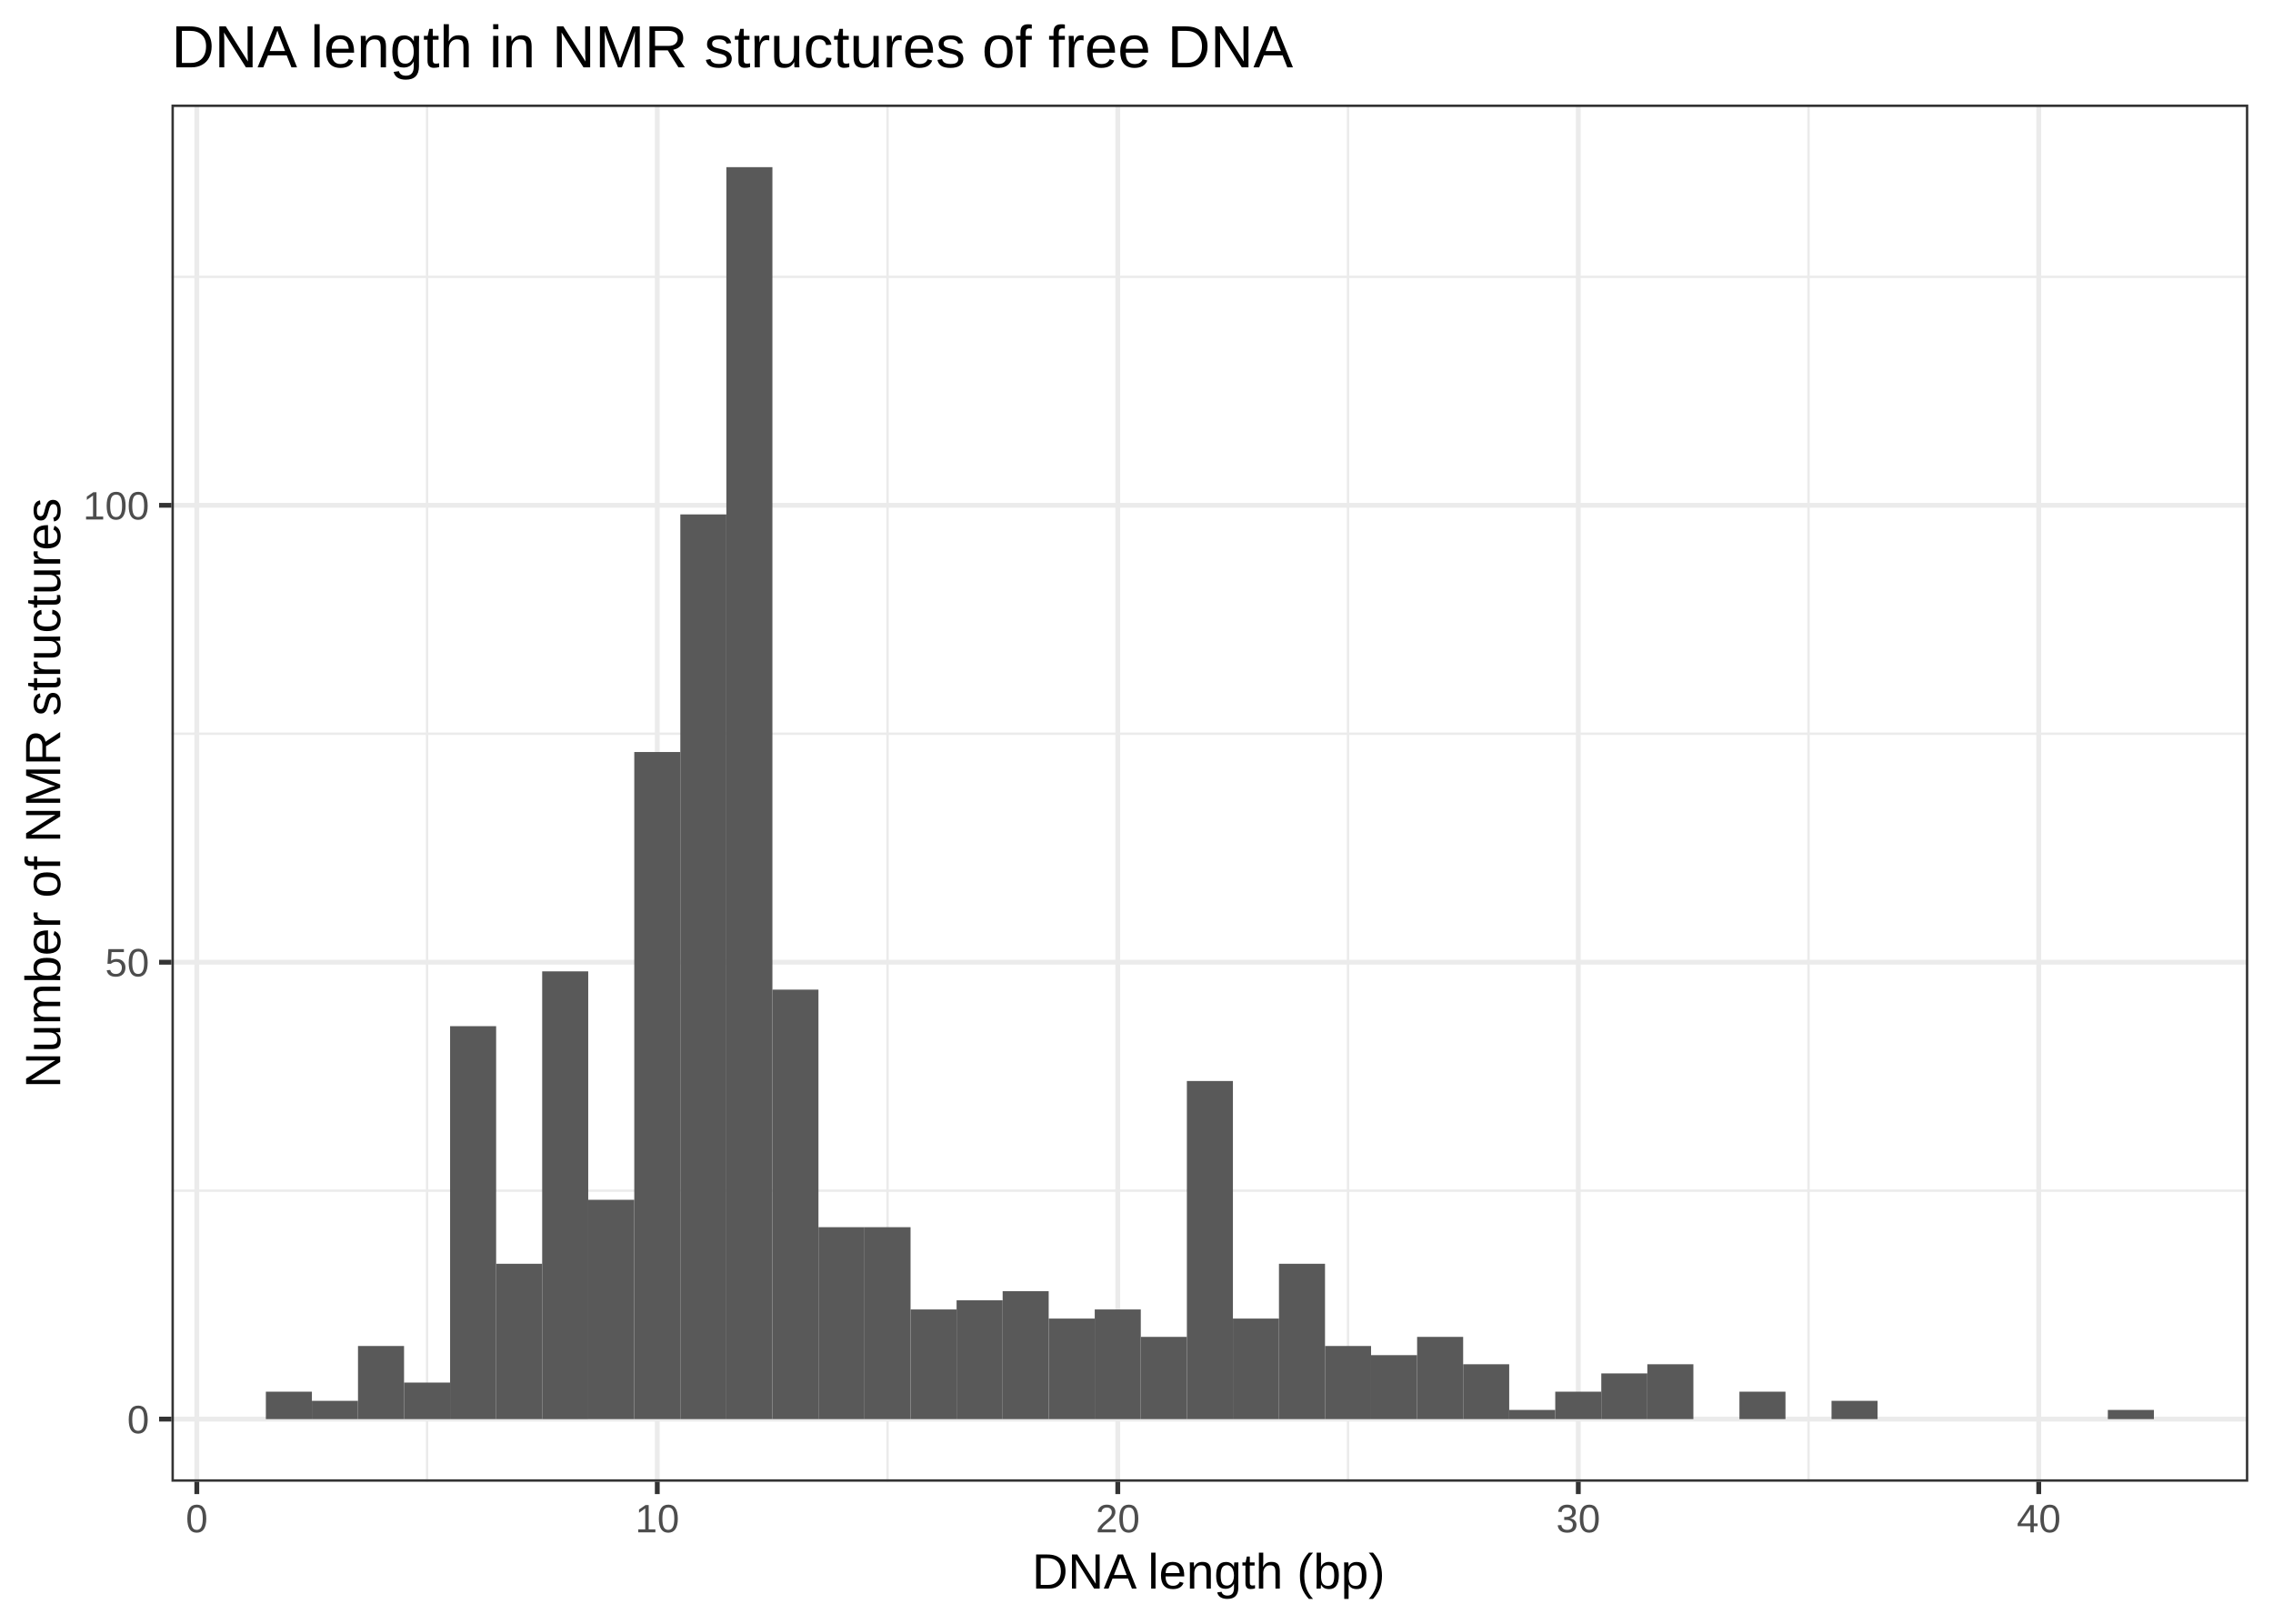
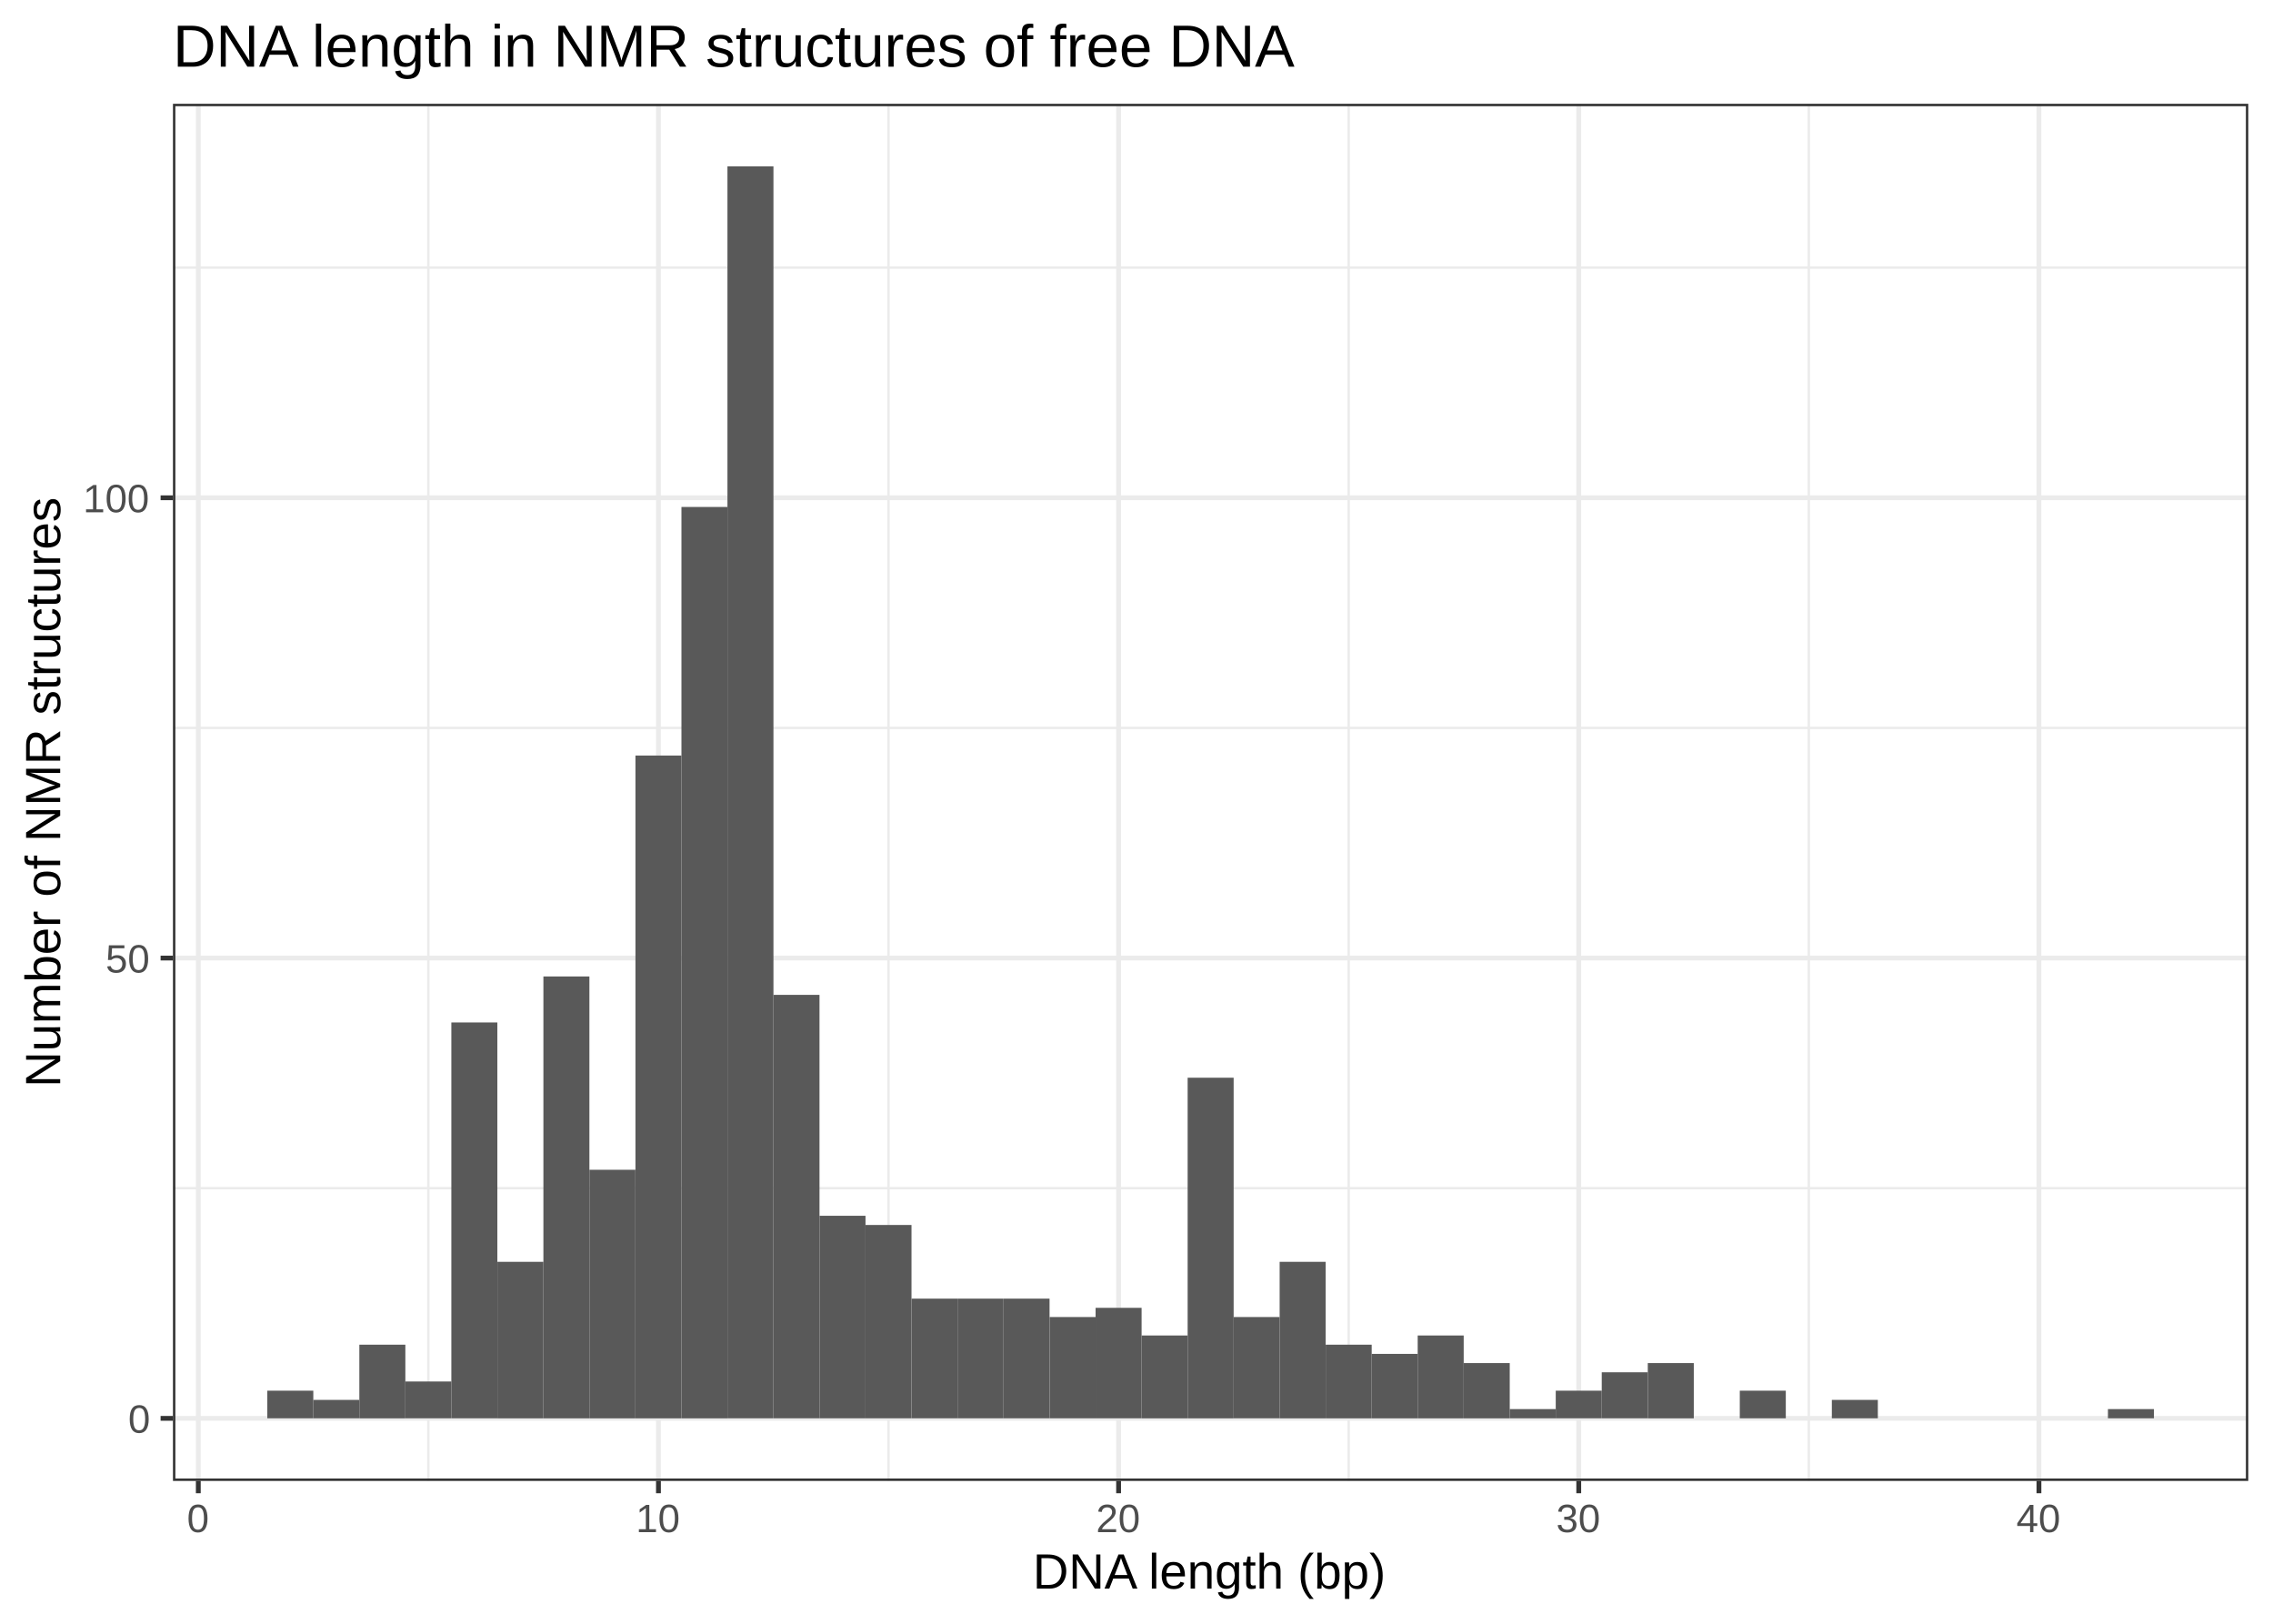
<svg xmlns="http://www.w3.org/2000/svg" viewBox="0 0 504.00 360.00">
  <defs>
    <style type="text/css">
    line, polyline, polygon, path, rect, circle {
      fill: none;
      stroke: #000000;
      stroke-linecap: round;
      stroke-linejoin: round;
      stroke-miterlimit: 10.00;
    }
  </style>
  </defs>
  <rect width="100%" height="100%" style="stroke: none; fill: #FFFFFF;" />
-   <rect x="0.00" y="0" width="504.00" height="360.00" style="stroke-width: 1.07; stroke: #FFFFFF; fill: #FFFFFF;" />
+   <rect x="0" y="0" width="504.00" height="360.00" style="stroke-width: 1.07; stroke: #FFFFFF; fill: #FFFFFF;" />
  <defs>
-     <clipPath id="cpMzguMDJ8NDk4LjUyfDMyOC41MXwyMy4xOQ==">
-       <rect x="38.02" y="23.19" width="460.50" height="305.32" />
+     <clipPath id="cpMzguMzV8NDk4LjUyfDMyOC4zM3wyMy4wMQ==">
+       <rect x="38.35" y="23.01" width="460.17" height="305.33" />
    </clipPath>
  </defs>
-   <rect x="38.02" y="23.19" width="460.50" height="305.32" style="stroke-width: 1.07; stroke: none; fill: #FFFFFF;" clip-path="url(#cpMzguMDJ8NDk4LjUyfDMyOC41MXwyMy4xOQ==)" />
-   <polyline points="38.02,263.98 498.52,263.98 " style="stroke-width: 0.53; stroke: #EBEBEB; stroke-linecap: butt;" clip-path="url(#cpMzguMDJ8NDk4LjUyfDMyOC41MXwyMy4xOQ==)" />
-   <polyline points="38.02,162.68 498.52,162.68 " style="stroke-width: 0.53; stroke: #EBEBEB; stroke-linecap: butt;" clip-path="url(#cpMzguMDJ8NDk4LjUyfDMyOC41MXwyMy4xOQ==)" />
-   <polyline points="38.02,61.38 498.52,61.38 " style="stroke-width: 0.53; stroke: #EBEBEB; stroke-linecap: butt;" clip-path="url(#cpMzguMDJ8NDk4LjUyfDMyOC41MXwyMy4xOQ==)" />
-   <polyline points="94.69,328.51 94.69,23.19 " style="stroke-width: 0.53; stroke: #EBEBEB; stroke-linecap: butt;" clip-path="url(#cpMzguMDJ8NDk4LjUyfDMyOC41MXwyMy4xOQ==)" />
-   <polyline points="196.80,328.51 196.80,23.19 " style="stroke-width: 0.53; stroke: #EBEBEB; stroke-linecap: butt;" clip-path="url(#cpMzguMDJ8NDk4LjUyfDMyOC41MXwyMy4xOQ==)" />
-   <polyline points="298.90,328.51 298.90,23.19 " style="stroke-width: 0.53; stroke: #EBEBEB; stroke-linecap: butt;" clip-path="url(#cpMzguMDJ8NDk4LjUyfDMyOC41MXwyMy4xOQ==)" />
-   <polyline points="401.01,328.51 401.01,23.19 " style="stroke-width: 0.53; stroke: #EBEBEB; stroke-linecap: butt;" clip-path="url(#cpMzguMDJ8NDk4LjUyfDMyOC41MXwyMy4xOQ==)" />
-   <polyline points="38.02,314.63 498.52,314.63 " style="stroke-width: 1.07; stroke: #EBEBEB; stroke-linecap: butt;" clip-path="url(#cpMzguMDJ8NDk4LjUyfDMyOC41MXwyMy4xOQ==)" />
-   <polyline points="38.02,213.33 498.52,213.33 " style="stroke-width: 1.07; stroke: #EBEBEB; stroke-linecap: butt;" clip-path="url(#cpMzguMDJ8NDk4LjUyfDMyOC41MXwyMy4xOQ==)" />
-   <polyline points="38.02,112.03 498.52,112.03 " style="stroke-width: 1.07; stroke: #EBEBEB; stroke-linecap: butt;" clip-path="url(#cpMzguMDJ8NDk4LjUyfDMyOC41MXwyMy4xOQ==)" />
-   <polyline points="43.64,328.51 43.64,23.19 " style="stroke-width: 1.07; stroke: #EBEBEB; stroke-linecap: butt;" clip-path="url(#cpMzguMDJ8NDk4LjUyfDMyOC41MXwyMy4xOQ==)" />
-   <polyline points="145.74,328.51 145.74,23.19 " style="stroke-width: 1.07; stroke: #EBEBEB; stroke-linecap: butt;" clip-path="url(#cpMzguMDJ8NDk4LjUyfDMyOC41MXwyMy4xOQ==)" />
-   <polyline points="247.85,328.51 247.85,23.19 " style="stroke-width: 1.07; stroke: #EBEBEB; stroke-linecap: butt;" clip-path="url(#cpMzguMDJ8NDk4LjUyfDMyOC41MXwyMy4xOQ==)" />
-   <polyline points="349.96,328.51 349.96,23.19 " style="stroke-width: 1.07; stroke: #EBEBEB; stroke-linecap: butt;" clip-path="url(#cpMzguMDJ8NDk4LjUyfDMyOC41MXwyMy4xOQ==)" />
-   <polyline points="452.06,328.51 452.06,23.19 " style="stroke-width: 1.07; stroke: #EBEBEB; stroke-linecap: butt;" clip-path="url(#cpMzguMDJ8NDk4LjUyfDMyOC41MXwyMy4xOQ==)" />
-   <rect x="58.95" y="308.55" width="10.21" height="6.08" style="stroke-width: 1.07; stroke: none; stroke-linecap: square; stroke-linejoin: miter; fill: #595959;" clip-path="url(#cpMzguMDJ8NDk4LjUyfDMyOC41MXwyMy4xOQ==)" />
-   <rect x="69.16" y="310.58" width="10.21" height="4.05" style="stroke-width: 1.07; stroke: none; stroke-linecap: square; stroke-linejoin: miter; fill: #595959;" clip-path="url(#cpMzguMDJ8NDk4LjUyfDMyOC41MXwyMy4xOQ==)" />
-   <rect x="79.38" y="298.42" width="10.21" height="16.21" style="stroke-width: 1.07; stroke: none; stroke-linecap: square; stroke-linejoin: miter; fill: #595959;" clip-path="url(#cpMzguMDJ8NDk4LjUyfDMyOC41MXwyMy4xOQ==)" />
-   <rect x="89.59" y="306.53" width="10.21" height="8.10" style="stroke-width: 1.07; stroke: none; stroke-linecap: square; stroke-linejoin: miter; fill: #595959;" clip-path="url(#cpMzguMDJ8NDk4LjUyfDMyOC41MXwyMy4xOQ==)" />
-   <rect x="99.80" y="227.51" width="10.21" height="87.12" style="stroke-width: 1.07; stroke: none; stroke-linecap: square; stroke-linejoin: miter; fill: #595959;" clip-path="url(#cpMzguMDJ8NDk4LjUyfDMyOC41MXwyMy4xOQ==)" />
-   <rect x="110.01" y="280.19" width="10.21" height="34.44" style="stroke-width: 1.07; stroke: none; stroke-linecap: square; stroke-linejoin: miter; fill: #595959;" clip-path="url(#cpMzguMDJ8NDk4LjUyfDMyOC41MXwyMy4xOQ==)" />
-   <rect x="120.22" y="215.36" width="10.21" height="99.28" style="stroke-width: 1.07; stroke: none; stroke-linecap: square; stroke-linejoin: miter; fill: #595959;" clip-path="url(#cpMzguMDJ8NDk4LjUyfDMyOC41MXwyMy4xOQ==)" />
-   <rect x="130.43" y="266.01" width="10.21" height="48.62" style="stroke-width: 1.07; stroke: none; stroke-linecap: square; stroke-linejoin: miter; fill: #595959;" clip-path="url(#cpMzguMDJ8NDk4LjUyfDMyOC41MXwyMy4xOQ==)" />
-   <rect x="140.64" y="166.73" width="10.21" height="147.90" style="stroke-width: 1.07; stroke: none; stroke-linecap: square; stroke-linejoin: miter; fill: #595959;" clip-path="url(#cpMzguMDJ8NDk4LjUyfDMyOC41MXwyMy4xOQ==)" />
-   <rect x="150.85" y="114.05" width="10.21" height="200.58" style="stroke-width: 1.07; stroke: none; stroke-linecap: square; stroke-linejoin: miter; fill: #595959;" clip-path="url(#cpMzguMDJ8NDk4LjUyfDMyOC41MXwyMy4xOQ==)" />
-   <rect x="161.06" y="37.06" width="10.21" height="277.57" style="stroke-width: 1.07; stroke: none; stroke-linecap: square; stroke-linejoin: miter; fill: #595959;" clip-path="url(#cpMzguMDJ8NDk4LjUyfDMyOC41MXwyMy4xOQ==)" />
-   <rect x="171.27" y="219.41" width="10.21" height="95.22" style="stroke-width: 1.07; stroke: none; stroke-linecap: square; stroke-linejoin: miter; fill: #595959;" clip-path="url(#cpMzguMDJ8NDk4LjUyfDMyOC41MXwyMy4xOQ==)" />
-   <rect x="181.48" y="272.08" width="10.21" height="42.55" style="stroke-width: 1.07; stroke: none; stroke-linecap: square; stroke-linejoin: miter; fill: #595959;" clip-path="url(#cpMzguMDJ8NDk4LjUyfDMyOC41MXwyMy4xOQ==)" />
-   <rect x="191.69" y="272.08" width="10.21" height="42.55" style="stroke-width: 1.07; stroke: none; stroke-linecap: square; stroke-linejoin: miter; fill: #595959;" clip-path="url(#cpMzguMDJ8NDk4LjUyfDMyOC41MXwyMy4xOQ==)" />
-   <rect x="201.90" y="290.32" width="10.21" height="24.31" style="stroke-width: 1.07; stroke: none; stroke-linecap: square; stroke-linejoin: miter; fill: #595959;" clip-path="url(#cpMzguMDJ8NDk4LjUyfDMyOC41MXwyMy4xOQ==)" />
-   <rect x="212.11" y="288.29" width="10.21" height="26.34" style="stroke-width: 1.07; stroke: none; stroke-linecap: square; stroke-linejoin: miter; fill: #595959;" clip-path="url(#cpMzguMDJ8NDk4LjUyfDMyOC41MXwyMy4xOQ==)" />
-   <rect x="222.32" y="286.27" width="10.21" height="28.36" style="stroke-width: 1.07; stroke: none; stroke-linecap: square; stroke-linejoin: miter; fill: #595959;" clip-path="url(#cpMzguMDJ8NDk4LjUyfDMyOC41MXwyMy4xOQ==)" />
-   <rect x="232.53" y="292.34" width="10.21" height="22.29" style="stroke-width: 1.07; stroke: none; stroke-linecap: square; stroke-linejoin: miter; fill: #595959;" clip-path="url(#cpMzguMDJ8NDk4LjUyfDMyOC41MXwyMy4xOQ==)" />
-   <rect x="242.74" y="290.32" width="10.21" height="24.31" style="stroke-width: 1.07; stroke: none; stroke-linecap: square; stroke-linejoin: miter; fill: #595959;" clip-path="url(#cpMzguMDJ8NDk4LjUyfDMyOC41MXwyMy4xOQ==)" />
-   <rect x="252.96" y="296.40" width="10.21" height="18.23" style="stroke-width: 1.07; stroke: none; stroke-linecap: square; stroke-linejoin: miter; fill: #595959;" clip-path="url(#cpMzguMDJ8NDk4LjUyfDMyOC41MXwyMy4xOQ==)" />
-   <rect x="263.17" y="239.67" width="10.21" height="74.96" style="stroke-width: 1.07; stroke: none; stroke-linecap: square; stroke-linejoin: miter; fill: #595959;" clip-path="url(#cpMzguMDJ8NDk4LjUyfDMyOC41MXwyMy4xOQ==)" />
-   <rect x="273.38" y="292.34" width="10.21" height="22.29" style="stroke-width: 1.07; stroke: none; stroke-linecap: square; stroke-linejoin: miter; fill: #595959;" clip-path="url(#cpMzguMDJ8NDk4LjUyfDMyOC41MXwyMy4xOQ==)" />
-   <rect x="283.59" y="280.19" width="10.21" height="34.44" style="stroke-width: 1.07; stroke: none; stroke-linecap: square; stroke-linejoin: miter; fill: #595959;" clip-path="url(#cpMzguMDJ8NDk4LjUyfDMyOC41MXwyMy4xOQ==)" />
-   <rect x="293.80" y="298.42" width="10.21" height="16.21" style="stroke-width: 1.07; stroke: none; stroke-linecap: square; stroke-linejoin: miter; fill: #595959;" clip-path="url(#cpMzguMDJ8NDk4LjUyfDMyOC41MXwyMy4xOQ==)" />
-   <rect x="304.01" y="300.45" width="10.21" height="14.18" style="stroke-width: 1.07; stroke: none; stroke-linecap: square; stroke-linejoin: miter; fill: #595959;" clip-path="url(#cpMzguMDJ8NDk4LjUyfDMyOC41MXwyMy4xOQ==)" />
-   <rect x="314.22" y="296.40" width="10.21" height="18.23" style="stroke-width: 1.07; stroke: none; stroke-linecap: square; stroke-linejoin: miter; fill: #595959;" clip-path="url(#cpMzguMDJ8NDk4LjUyfDMyOC41MXwyMy4xOQ==)" />
-   <rect x="324.43" y="302.47" width="10.21" height="12.16" style="stroke-width: 1.07; stroke: none; stroke-linecap: square; stroke-linejoin: miter; fill: #595959;" clip-path="url(#cpMzguMDJ8NDk4LjUyfDMyOC41MXwyMy4xOQ==)" />
-   <rect x="334.64" y="312.60" width="10.21" height="2.03" style="stroke-width: 1.07; stroke: none; stroke-linecap: square; stroke-linejoin: miter; fill: #595959;" clip-path="url(#cpMzguMDJ8NDk4LjUyfDMyOC41MXwyMy4xOQ==)" />
-   <rect x="344.85" y="308.55" width="10.21" height="6.08" style="stroke-width: 1.07; stroke: none; stroke-linecap: square; stroke-linejoin: miter; fill: #595959;" clip-path="url(#cpMzguMDJ8NDk4LjUyfDMyOC41MXwyMy4xOQ==)" />
-   <rect x="355.06" y="304.50" width="10.21" height="10.13" style="stroke-width: 1.07; stroke: none; stroke-linecap: square; stroke-linejoin: miter; fill: #595959;" clip-path="url(#cpMzguMDJ8NDk4LjUyfDMyOC41MXwyMy4xOQ==)" />
-   <rect x="365.27" y="302.47" width="10.21" height="12.16" style="stroke-width: 1.07; stroke: none; stroke-linecap: square; stroke-linejoin: miter; fill: #595959;" clip-path="url(#cpMzguMDJ8NDk4LjUyfDMyOC41MXwyMy4xOQ==)" />
-   <rect x="375.48" y="314.63" width="10.21" height="0.00" style="stroke-width: 1.07; stroke: none; stroke-linecap: square; stroke-linejoin: miter; fill: #595959;" clip-path="url(#cpMzguMDJ8NDk4LjUyfDMyOC41MXwyMy4xOQ==)" />
-   <rect x="385.69" y="308.55" width="10.21" height="6.08" style="stroke-width: 1.07; stroke: none; stroke-linecap: square; stroke-linejoin: miter; fill: #595959;" clip-path="url(#cpMzguMDJ8NDk4LjUyfDMyOC41MXwyMy4xOQ==)" />
-   <rect x="395.90" y="314.63" width="10.21" height="0.00" style="stroke-width: 1.07; stroke: none; stroke-linecap: square; stroke-linejoin: miter; fill: #595959;" clip-path="url(#cpMzguMDJ8NDk4LjUyfDMyOC41MXwyMy4xOQ==)" />
-   <rect x="406.11" y="310.58" width="10.21" height="4.05" style="stroke-width: 1.07; stroke: none; stroke-linecap: square; stroke-linejoin: miter; fill: #595959;" clip-path="url(#cpMzguMDJ8NDk4LjUyfDMyOC41MXwyMy4xOQ==)" />
-   <rect x="416.33" y="314.63" width="10.21" height="0.00" style="stroke-width: 1.07; stroke: none; stroke-linecap: square; stroke-linejoin: miter; fill: #595959;" clip-path="url(#cpMzguMDJ8NDk4LjUyfDMyOC41MXwyMy4xOQ==)" />
-   <rect x="426.54" y="314.63" width="10.21" height="0.00" style="stroke-width: 1.07; stroke: none; stroke-linecap: square; stroke-linejoin: miter; fill: #595959;" clip-path="url(#cpMzguMDJ8NDk4LjUyfDMyOC41MXwyMy4xOQ==)" />
-   <rect x="436.75" y="314.63" width="10.21" height="0.00" style="stroke-width: 1.07; stroke: none; stroke-linecap: square; stroke-linejoin: miter; fill: #595959;" clip-path="url(#cpMzguMDJ8NDk4LjUyfDMyOC41MXwyMy4xOQ==)" />
-   <rect x="446.96" y="314.63" width="10.21" height="0.00" style="stroke-width: 1.07; stroke: none; stroke-linecap: square; stroke-linejoin: miter; fill: #595959;" clip-path="url(#cpMzguMDJ8NDk4LjUyfDMyOC41MXwyMy4xOQ==)" />
-   <rect x="457.17" y="314.63" width="10.21" height="0.00" style="stroke-width: 1.07; stroke: none; stroke-linecap: square; stroke-linejoin: miter; fill: #595959;" clip-path="url(#cpMzguMDJ8NDk4LjUyfDMyOC41MXwyMy4xOQ==)" />
-   <rect x="467.38" y="312.60" width="10.21" height="2.03" style="stroke-width: 1.07; stroke: none; stroke-linecap: square; stroke-linejoin: miter; fill: #595959;" clip-path="url(#cpMzguMDJ8NDk4LjUyfDMyOC41MXwyMy4xOQ==)" />
-   <rect x="38.02" y="23.19" width="460.50" height="305.32" style="stroke-width: 1.07; stroke: #333333;" clip-path="url(#cpMzguMDJ8NDk4LjUyfDMyOC41MXwyMy4xOQ==)" />
+   <rect x="38.35" y="23.01" width="460.17" height="305.33" style="stroke-width: 1.07; stroke: none; fill: #FFFFFF;" clip-path="url(#cpMzguMzV8NDk4LjUyfDMyOC4zM3wyMy4wMQ==)" />
+   <polyline points="38.35,263.43 498.52,263.43 " style="stroke-width: 0.53; stroke: #EBEBEB; stroke-linecap: butt;" clip-path="url(#cpMzguMzV8NDk4LjUyfDMyOC4zM3wyMy4wMQ==)" />
+   <polyline points="38.35,161.38 498.52,161.38 " style="stroke-width: 0.53; stroke: #EBEBEB; stroke-linecap: butt;" clip-path="url(#cpMzguMzV8NDk4LjUyfDMyOC4zM3wyMy4wMQ==)" />
+   <polyline points="38.35,59.33 498.52,59.33 " style="stroke-width: 0.53; stroke: #EBEBEB; stroke-linecap: butt;" clip-path="url(#cpMzguMzV8NDk4LjUyfDMyOC4zM3wyMy4wMQ==)" />
+   <polyline points="94.98,328.33 94.98,23.01 " style="stroke-width: 0.53; stroke: #EBEBEB; stroke-linecap: butt;" clip-path="url(#cpMzguMzV8NDk4LjUyfDMyOC4zM3wyMy4wMQ==)" />
+   <polyline points="197.01,328.33 197.01,23.01 " style="stroke-width: 0.53; stroke: #EBEBEB; stroke-linecap: butt;" clip-path="url(#cpMzguMzV8NDk4LjUyfDMyOC4zM3wyMy4wMQ==)" />
+   <polyline points="299.05,328.33 299.05,23.01 " style="stroke-width: 0.53; stroke: #EBEBEB; stroke-linecap: butt;" clip-path="url(#cpMzguMzV8NDk4LjUyfDMyOC4zM3wyMy4wMQ==)" />
+   <polyline points="401.08,328.33 401.08,23.01 " style="stroke-width: 0.53; stroke: #EBEBEB; stroke-linecap: butt;" clip-path="url(#cpMzguMzV8NDk4LjUyfDMyOC4zM3wyMy4wMQ==)" />
+   <polyline points="38.35,314.46 498.52,314.46 " style="stroke-width: 1.07; stroke: #EBEBEB; stroke-linecap: butt;" clip-path="url(#cpMzguMzV8NDk4LjUyfDMyOC4zM3wyMy4wMQ==)" />
+   <polyline points="38.35,212.41 498.52,212.41 " style="stroke-width: 1.07; stroke: #EBEBEB; stroke-linecap: butt;" clip-path="url(#cpMzguMzV8NDk4LjUyfDMyOC4zM3wyMy4wMQ==)" />
+   <polyline points="38.35,110.36 498.52,110.36 " style="stroke-width: 1.07; stroke: #EBEBEB; stroke-linecap: butt;" clip-path="url(#cpMzguMzV8NDk4LjUyfDMyOC4zM3wyMy4wMQ==)" />
+   <polyline points="43.97,328.33 43.97,23.01 " style="stroke-width: 1.07; stroke: #EBEBEB; stroke-linecap: butt;" clip-path="url(#cpMzguMzV8NDk4LjUyfDMyOC4zM3wyMy4wMQ==)" />
+   <polyline points="146.00,328.33 146.00,23.01 " style="stroke-width: 1.07; stroke: #EBEBEB; stroke-linecap: butt;" clip-path="url(#cpMzguMzV8NDk4LjUyfDMyOC4zM3wyMy4wMQ==)" />
+   <polyline points="248.03,328.33 248.03,23.01 " style="stroke-width: 1.07; stroke: #EBEBEB; stroke-linecap: butt;" clip-path="url(#cpMzguMzV8NDk4LjUyfDMyOC4zM3wyMy4wMQ==)" />
+   <polyline points="350.06,328.33 350.06,23.01 " style="stroke-width: 1.07; stroke: #EBEBEB; stroke-linecap: butt;" clip-path="url(#cpMzguMzV8NDk4LjUyfDMyOC4zM3wyMy4wMQ==)" />
+   <polyline points="452.10,328.33 452.10,23.01 " style="stroke-width: 1.07; stroke: #EBEBEB; stroke-linecap: butt;" clip-path="url(#cpMzguMzV8NDk4LjUyfDMyOC4zM3wyMy4wMQ==)" />
+   <rect x="59.27" y="308.33" width="10.20" height="6.12" style="stroke-width: 1.07; stroke: none; stroke-linecap: square; stroke-linejoin: miter; fill: #595959;" clip-path="url(#cpMzguMzV8NDk4LjUyfDMyOC4zM3wyMy4wMQ==)" />
+   <rect x="69.47" y="310.37" width="10.20" height="4.08" style="stroke-width: 1.07; stroke: none; stroke-linecap: square; stroke-linejoin: miter; fill: #595959;" clip-path="url(#cpMzguMzV8NDk4LjUyfDMyOC4zM3wyMy4wMQ==)" />
+   <rect x="79.68" y="298.13" width="10.20" height="16.33" style="stroke-width: 1.07; stroke: none; stroke-linecap: square; stroke-linejoin: miter; fill: #595959;" clip-path="url(#cpMzguMzV8NDk4LjUyfDMyOC4zM3wyMy4wMQ==)" />
+   <rect x="89.88" y="306.29" width="10.20" height="8.16" style="stroke-width: 1.07; stroke: none; stroke-linecap: square; stroke-linejoin: miter; fill: #595959;" clip-path="url(#cpMzguMzV8NDk4LjUyfDMyOC4zM3wyMy4wMQ==)" />
+   <rect x="100.08" y="226.69" width="10.20" height="87.76" style="stroke-width: 1.07; stroke: none; stroke-linecap: square; stroke-linejoin: miter; fill: #595959;" clip-path="url(#cpMzguMzV8NDk4LjUyfDMyOC4zM3wyMy4wMQ==)" />
+   <rect x="110.29" y="279.76" width="10.20" height="34.70" style="stroke-width: 1.07; stroke: none; stroke-linecap: square; stroke-linejoin: miter; fill: #595959;" clip-path="url(#cpMzguMzV8NDk4LjUyfDMyOC4zM3wyMy4wMQ==)" />
+   <rect x="120.49" y="216.49" width="10.20" height="97.97" style="stroke-width: 1.07; stroke: none; stroke-linecap: square; stroke-linejoin: miter; fill: #595959;" clip-path="url(#cpMzguMzV8NDk4LjUyfDMyOC4zM3wyMy4wMQ==)" />
+   <rect x="130.69" y="259.35" width="10.20" height="55.11" style="stroke-width: 1.07; stroke: none; stroke-linecap: square; stroke-linejoin: miter; fill: #595959;" clip-path="url(#cpMzguMzV8NDk4LjUyfDMyOC4zM3wyMy4wMQ==)" />
+   <rect x="140.90" y="167.51" width="10.20" height="146.95" style="stroke-width: 1.07; stroke: none; stroke-linecap: square; stroke-linejoin: miter; fill: #595959;" clip-path="url(#cpMzguMzV8NDk4LjUyfDMyOC4zM3wyMy4wMQ==)" />
+   <rect x="151.10" y="112.40" width="10.20" height="202.06" style="stroke-width: 1.07; stroke: none; stroke-linecap: square; stroke-linejoin: miter; fill: #595959;" clip-path="url(#cpMzguMzV8NDk4LjUyfDMyOC4zM3wyMy4wMQ==)" />
+   <rect x="161.30" y="36.88" width="10.20" height="277.57" style="stroke-width: 1.07; stroke: none; stroke-linecap: square; stroke-linejoin: miter; fill: #595959;" clip-path="url(#cpMzguMzV8NDk4LjUyfDMyOC4zM3wyMy4wMQ==)" />
+   <rect x="171.51" y="220.57" width="10.20" height="93.88" style="stroke-width: 1.07; stroke: none; stroke-linecap: square; stroke-linejoin: miter; fill: #595959;" clip-path="url(#cpMzguMzV8NDk4LjUyfDMyOC4zM3wyMy4wMQ==)" />
+   <rect x="181.71" y="269.55" width="10.20" height="44.90" style="stroke-width: 1.07; stroke: none; stroke-linecap: square; stroke-linejoin: miter; fill: #595959;" clip-path="url(#cpMzguMzV8NDk4LjUyfDMyOC4zM3wyMy4wMQ==)" />
+   <rect x="191.91" y="271.59" width="10.20" height="42.86" style="stroke-width: 1.07; stroke: none; stroke-linecap: square; stroke-linejoin: miter; fill: #595959;" clip-path="url(#cpMzguMzV8NDk4LjUyfDMyOC4zM3wyMy4wMQ==)" />
+   <rect x="202.12" y="287.92" width="10.20" height="26.53" style="stroke-width: 1.07; stroke: none; stroke-linecap: square; stroke-linejoin: miter; fill: #595959;" clip-path="url(#cpMzguMzV8NDk4LjUyfDMyOC4zM3wyMy4wMQ==)" />
+   <rect x="212.32" y="287.92" width="10.20" height="26.53" style="stroke-width: 1.07; stroke: none; stroke-linecap: square; stroke-linejoin: miter; fill: #595959;" clip-path="url(#cpMzguMzV8NDk4LjUyfDMyOC4zM3wyMy4wMQ==)" />
+   <rect x="222.52" y="287.92" width="10.20" height="26.53" style="stroke-width: 1.07; stroke: none; stroke-linecap: square; stroke-linejoin: miter; fill: #595959;" clip-path="url(#cpMzguMzV8NDk4LjUyfDMyOC4zM3wyMy4wMQ==)" />
+   <rect x="232.73" y="292.00" width="10.20" height="22.45" style="stroke-width: 1.07; stroke: none; stroke-linecap: square; stroke-linejoin: miter; fill: #595959;" clip-path="url(#cpMzguMzV8NDk4LjUyfDMyOC4zM3wyMy4wMQ==)" />
+   <rect x="242.93" y="289.96" width="10.20" height="24.49" style="stroke-width: 1.07; stroke: none; stroke-linecap: square; stroke-linejoin: miter; fill: #595959;" clip-path="url(#cpMzguMzV8NDk4LjUyfDMyOC4zM3wyMy4wMQ==)" />
+   <rect x="253.13" y="296.09" width="10.20" height="18.37" style="stroke-width: 1.07; stroke: none; stroke-linecap: square; stroke-linejoin: miter; fill: #595959;" clip-path="url(#cpMzguMzV8NDk4LjUyfDMyOC4zM3wyMy4wMQ==)" />
+   <rect x="263.34" y="238.94" width="10.20" height="75.52" style="stroke-width: 1.07; stroke: none; stroke-linecap: square; stroke-linejoin: miter; fill: #595959;" clip-path="url(#cpMzguMzV8NDk4LjUyfDMyOC4zM3wyMy4wMQ==)" />
+   <rect x="273.54" y="292.00" width="10.20" height="22.45" style="stroke-width: 1.07; stroke: none; stroke-linecap: square; stroke-linejoin: miter; fill: #595959;" clip-path="url(#cpMzguMzV8NDk4LjUyfDMyOC4zM3wyMy4wMQ==)" />
+   <rect x="283.74" y="279.76" width="10.20" height="34.70" style="stroke-width: 1.07; stroke: none; stroke-linecap: square; stroke-linejoin: miter; fill: #595959;" clip-path="url(#cpMzguMzV8NDk4LjUyfDMyOC4zM3wyMy4wMQ==)" />
+   <rect x="293.95" y="298.13" width="10.20" height="16.33" style="stroke-width: 1.07; stroke: none; stroke-linecap: square; stroke-linejoin: miter; fill: #595959;" clip-path="url(#cpMzguMzV8NDk4LjUyfDMyOC4zM3wyMy4wMQ==)" />
+   <rect x="304.15" y="300.17" width="10.20" height="14.29" style="stroke-width: 1.07; stroke: none; stroke-linecap: square; stroke-linejoin: miter; fill: #595959;" clip-path="url(#cpMzguMzV8NDk4LjUyfDMyOC4zM3wyMy4wMQ==)" />
+   <rect x="314.35" y="296.09" width="10.20" height="18.37" style="stroke-width: 1.07; stroke: none; stroke-linecap: square; stroke-linejoin: miter; fill: #595959;" clip-path="url(#cpMzguMzV8NDk4LjUyfDMyOC4zM3wyMy4wMQ==)" />
+   <rect x="324.56" y="302.21" width="10.20" height="12.25" style="stroke-width: 1.07; stroke: none; stroke-linecap: square; stroke-linejoin: miter; fill: #595959;" clip-path="url(#cpMzguMzV8NDk4LjUyfDMyOC4zM3wyMy4wMQ==)" />
+   <rect x="334.76" y="312.41" width="10.20" height="2.04" style="stroke-width: 1.07; stroke: none; stroke-linecap: square; stroke-linejoin: miter; fill: #595959;" clip-path="url(#cpMzguMzV8NDk4LjUyfDMyOC4zM3wyMy4wMQ==)" />
+   <rect x="344.96" y="308.33" width="10.20" height="6.12" style="stroke-width: 1.07; stroke: none; stroke-linecap: square; stroke-linejoin: miter; fill: #595959;" clip-path="url(#cpMzguMzV8NDk4LjUyfDMyOC4zM3wyMy4wMQ==)" />
+   <rect x="355.16" y="304.25" width="10.20" height="10.20" style="stroke-width: 1.07; stroke: none; stroke-linecap: square; stroke-linejoin: miter; fill: #595959;" clip-path="url(#cpMzguMzV8NDk4LjUyfDMyOC4zM3wyMy4wMQ==)" />
+   <rect x="365.37" y="302.21" width="10.20" height="12.25" style="stroke-width: 1.07; stroke: none; stroke-linecap: square; stroke-linejoin: miter; fill: #595959;" clip-path="url(#cpMzguMzV8NDk4LjUyfDMyOC4zM3wyMy4wMQ==)" />
+   <rect x="375.57" y="314.46" width="10.20" height="0.00" style="stroke-width: 1.07; stroke: none; stroke-linecap: square; stroke-linejoin: miter; fill: #595959;" clip-path="url(#cpMzguMzV8NDk4LjUyfDMyOC4zM3wyMy4wMQ==)" />
+   <rect x="385.77" y="308.33" width="10.20" height="6.12" style="stroke-width: 1.07; stroke: none; stroke-linecap: square; stroke-linejoin: miter; fill: #595959;" clip-path="url(#cpMzguMzV8NDk4LjUyfDMyOC4zM3wyMy4wMQ==)" />
+   <rect x="395.98" y="314.46" width="10.20" height="0.00" style="stroke-width: 1.07; stroke: none; stroke-linecap: square; stroke-linejoin: miter; fill: #595959;" clip-path="url(#cpMzguMzV8NDk4LjUyfDMyOC4zM3wyMy4wMQ==)" />
+   <rect x="406.18" y="310.37" width="10.20" height="4.08" style="stroke-width: 1.07; stroke: none; stroke-linecap: square; stroke-linejoin: miter; fill: #595959;" clip-path="url(#cpMzguMzV8NDk4LjUyfDMyOC4zM3wyMy4wMQ==)" />
+   <rect x="416.38" y="314.46" width="10.20" height="0.00" style="stroke-width: 1.07; stroke: none; stroke-linecap: square; stroke-linejoin: miter; fill: #595959;" clip-path="url(#cpMzguMzV8NDk4LjUyfDMyOC4zM3wyMy4wMQ==)" />
+   <rect x="426.59" y="314.46" width="10.20" height="0.00" style="stroke-width: 1.07; stroke: none; stroke-linecap: square; stroke-linejoin: miter; fill: #595959;" clip-path="url(#cpMzguMzV8NDk4LjUyfDMyOC4zM3wyMy4wMQ==)" />
+   <rect x="436.79" y="314.46" width="10.20" height="0.00" style="stroke-width: 1.07; stroke: none; stroke-linecap: square; stroke-linejoin: miter; fill: #595959;" clip-path="url(#cpMzguMzV8NDk4LjUyfDMyOC4zM3wyMy4wMQ==)" />
+   <rect x="446.99" y="314.46" width="10.20" height="0.00" style="stroke-width: 1.07; stroke: none; stroke-linecap: square; stroke-linejoin: miter; fill: #595959;" clip-path="url(#cpMzguMzV8NDk4LjUyfDMyOC4zM3wyMy4wMQ==)" />
+   <rect x="457.20" y="314.46" width="10.20" height="0.00" style="stroke-width: 1.07; stroke: none; stroke-linecap: square; stroke-linejoin: miter; fill: #595959;" clip-path="url(#cpMzguMzV8NDk4LjUyfDMyOC4zM3wyMy4wMQ==)" />
+   <rect x="467.40" y="312.41" width="10.20" height="2.04" style="stroke-width: 1.07; stroke: none; stroke-linecap: square; stroke-linejoin: miter; fill: #595959;" clip-path="url(#cpMzguMzV8NDk4LjUyfDMyOC4zM3wyMy4wMQ==)" />
+   <rect x="38.35" y="23.01" width="460.17" height="305.33" style="stroke-width: 1.07; stroke: #333333;" clip-path="url(#cpMzguMzV8NDk4LjUyfDMyOC4zM3wyMy4wMQ==)" />
  <defs>
    <clipPath id="cpMC4wMHw1MDQuMDB8MzYwLjAwfDAuMDA=">
      <rect x="0.00" y="0.00" width="504.00" height="360.00" />
    </clipPath>
  </defs>
  <g clip-path="url(#cpMC4wMHw1MDQuMDB8MzYwLjAwfDAuMDA=)">
-     <text x="28.20" y="317.78" style="font-size: 8.80px; fill: #4D4D4D; font-family: Arial;" textLength="4.89px" lengthAdjust="spacingAndGlyphs">0</text>
+     <text x="28.42" y="317.67" style="font-size: 8.80px; fill: #4D4D4D; font-family: Arial;" textLength="5.01px" lengthAdjust="spacingAndGlyphs">0</text>
  </g>
  <g clip-path="url(#cpMC4wMHw1MDQuMDB8MzYwLjAwfDAuMDA=)">
-     <text x="23.30" y="216.48" style="font-size: 8.80px; fill: #4D4D4D; font-family: Arial;" textLength="9.79px" lengthAdjust="spacingAndGlyphs">50</text>
+     <text x="23.41" y="215.63" style="font-size: 8.80px; fill: #4D4D4D; font-family: Arial;" textLength="10.01px" lengthAdjust="spacingAndGlyphs">50</text>
  </g>
  <g clip-path="url(#cpMC4wMHw1MDQuMDB8MzYwLjAwfDAuMDA=)">
-     <text x="18.41" y="115.18" style="font-size: 8.80px; fill: #4D4D4D; font-family: Arial;" textLength="14.68px" lengthAdjust="spacingAndGlyphs">100</text>
+     <text x="18.41" y="113.58" style="font-size: 8.80px; fill: #4D4D4D; font-family: Arial;" textLength="15.02px" lengthAdjust="spacingAndGlyphs">100</text>
  </g>
-   <polyline points="35.28,314.63 38.02,314.63 " style="stroke-width: 1.07; stroke: #333333; stroke-linecap: butt;" clip-path="url(#cpMC4wMHw1MDQuMDB8MzYwLjAwfDAuMDA=)" />
-   <polyline points="35.28,213.33 38.02,213.33 " style="stroke-width: 1.07; stroke: #333333; stroke-linecap: butt;" clip-path="url(#cpMC4wMHw1MDQuMDB8MzYwLjAwfDAuMDA=)" />
-   <polyline points="35.28,112.03 38.02,112.03 " style="stroke-width: 1.07; stroke: #333333; stroke-linecap: butt;" clip-path="url(#cpMC4wMHw1MDQuMDB8MzYwLjAwfDAuMDA=)" />
-   <polyline points="43.64,331.25 43.64,328.51 " style="stroke-width: 1.07; stroke: #333333; stroke-linecap: butt;" clip-path="url(#cpMC4wMHw1MDQuMDB8MzYwLjAwfDAuMDA=)" />
-   <polyline points="145.74,331.25 145.74,328.51 " style="stroke-width: 1.07; stroke: #333333; stroke-linecap: butt;" clip-path="url(#cpMC4wMHw1MDQuMDB8MzYwLjAwfDAuMDA=)" />
-   <polyline points="247.85,331.25 247.85,328.51 " style="stroke-width: 1.07; stroke: #333333; stroke-linecap: butt;" clip-path="url(#cpMC4wMHw1MDQuMDB8MzYwLjAwfDAuMDA=)" />
-   <polyline points="349.96,331.25 349.96,328.51 " style="stroke-width: 1.07; stroke: #333333; stroke-linecap: butt;" clip-path="url(#cpMC4wMHw1MDQuMDB8MzYwLjAwfDAuMDA=)" />
-   <polyline points="452.06,331.25 452.06,328.51 " style="stroke-width: 1.07; stroke: #333333; stroke-linecap: butt;" clip-path="url(#cpMC4wMHw1MDQuMDB8MzYwLjAwfDAuMDA=)" />
+   <polyline points="35.61,314.46 38.35,314.46 " style="stroke-width: 1.07; stroke: #333333; stroke-linecap: butt;" clip-path="url(#cpMC4wMHw1MDQuMDB8MzYwLjAwfDAuMDA=)" />
+   <polyline points="35.61,212.41 38.35,212.41 " style="stroke-width: 1.07; stroke: #333333; stroke-linecap: butt;" clip-path="url(#cpMC4wMHw1MDQuMDB8MzYwLjAwfDAuMDA=)" />
+   <polyline points="35.61,110.36 38.35,110.36 " style="stroke-width: 1.07; stroke: #333333; stroke-linecap: butt;" clip-path="url(#cpMC4wMHw1MDQuMDB8MzYwLjAwfDAuMDA=)" />
+   <polyline points="43.97,331.07 43.97,328.33 " style="stroke-width: 1.07; stroke: #333333; stroke-linecap: butt;" clip-path="url(#cpMC4wMHw1MDQuMDB8MzYwLjAwfDAuMDA=)" />
+   <polyline points="146.00,331.07 146.00,328.33 " style="stroke-width: 1.07; stroke: #333333; stroke-linecap: butt;" clip-path="url(#cpMC4wMHw1MDQuMDB8MzYwLjAwfDAuMDA=)" />
+   <polyline points="248.03,331.07 248.03,328.33 " style="stroke-width: 1.07; stroke: #333333; stroke-linecap: butt;" clip-path="url(#cpMC4wMHw1MDQuMDB8MzYwLjAwfDAuMDA=)" />
+   <polyline points="350.06,331.07 350.06,328.33 " style="stroke-width: 1.07; stroke: #333333; stroke-linecap: butt;" clip-path="url(#cpMC4wMHw1MDQuMDB8MzYwLjAwfDAuMDA=)" />
+   <polyline points="452.10,331.07 452.10,328.33 " style="stroke-width: 1.07; stroke: #333333; stroke-linecap: butt;" clip-path="url(#cpMC4wMHw1MDQuMDB8MzYwLjAwfDAuMDA=)" />
  <g clip-path="url(#cpMC4wMHw1MDQuMDB8MzYwLjAwfDAuMDA=)">
-     <text x="41.19" y="339.74" style="font-size: 8.80px; fill: #4D4D4D; font-family: Arial;" textLength="4.89px" lengthAdjust="spacingAndGlyphs">0</text>
+     <text x="41.46" y="339.70" style="font-size: 8.80px; fill: #4D4D4D; font-family: Arial;" textLength="5.01px" lengthAdjust="spacingAndGlyphs">0</text>
  </g>
  <g clip-path="url(#cpMC4wMHw1MDQuMDB8MzYwLjAwfDAuMDA=)">
-     <text x="140.85" y="339.74" style="font-size: 8.80px; fill: #4D4D4D; font-family: Arial;" textLength="9.79px" lengthAdjust="spacingAndGlyphs">10</text>
+     <text x="140.99" y="339.70" style="font-size: 8.80px; fill: #4D4D4D; font-family: Arial;" textLength="10.01px" lengthAdjust="spacingAndGlyphs">10</text>
  </g>
  <g clip-path="url(#cpMC4wMHw1MDQuMDB8MzYwLjAwfDAuMDA=)">
-     <text x="242.96" y="339.74" style="font-size: 8.80px; fill: #4D4D4D; font-family: Arial;" textLength="9.79px" lengthAdjust="spacingAndGlyphs">20</text>
+     <text x="243.03" y="339.70" style="font-size: 8.80px; fill: #4D4D4D; font-family: Arial;" textLength="10.01px" lengthAdjust="spacingAndGlyphs">20</text>
  </g>
  <g clip-path="url(#cpMC4wMHw1MDQuMDB8MzYwLjAwfDAuMDA=)">
-     <text x="345.06" y="339.74" style="font-size: 8.80px; fill: #4D4D4D; font-family: Arial;" textLength="9.79px" lengthAdjust="spacingAndGlyphs">30</text>
+     <text x="345.06" y="339.70" style="font-size: 8.80px; fill: #4D4D4D; font-family: Arial;" textLength="10.01px" lengthAdjust="spacingAndGlyphs">30</text>
  </g>
  <g clip-path="url(#cpMC4wMHw1MDQuMDB8MzYwLjAwfDAuMDA=)">
-     <text x="447.17" y="339.74" style="font-size: 8.80px; fill: #4D4D4D; font-family: Arial;" textLength="9.79px" lengthAdjust="spacingAndGlyphs">40</text>
+     <text x="447.09" y="339.70" style="font-size: 8.80px; fill: #4D4D4D; font-family: Arial;" textLength="10.01px" lengthAdjust="spacingAndGlyphs">40</text>
  </g>
  <g clip-path="url(#cpMC4wMHw1MDQuMDB8MzYwLjAwfDAuMDA=)">
-     <text x="228.84" y="352.21" style="font-size: 11.00px; font-family: Arial;" textLength="78.87px" lengthAdjust="spacingAndGlyphs">DNA length (bp)</text>
+     <text x="229.00" y="352.21" style="font-size: 11.00px; font-family: Arial;" textLength="78.87px" lengthAdjust="spacingAndGlyphs">DNA length (bp)</text>
  </g>
  <g clip-path="url(#cpMC4wMHw1MDQuMDB8MzYwLjAwfDAuMDA=)">
-     <text transform="translate(13.35,241.25) rotate(-90)" style="font-size: 11.00px; font-family: Arial;" textLength="130.81px" lengthAdjust="spacingAndGlyphs">Number of NMR structures</text>
+     <text transform="translate(13.35,241.07) rotate(-90)" style="font-size: 11.00px; font-family: Arial;" textLength="130.81px" lengthAdjust="spacingAndGlyphs">Number of NMR structures</text>
  </g>
  <g clip-path="url(#cpMC4wMHw1MDQuMDB8MzYwLjAwfDAuMDA=)">
-     <text x="38.02" y="14.93" style="font-size: 13.20px; font-family: Arial;" textLength="249.41px" lengthAdjust="spacingAndGlyphs">DNA length in NMR structures of free DNA</text>
+     <text x="38.35" y="14.79" style="font-size: 13.20px; font-family: Arial;" textLength="245.64px" lengthAdjust="spacingAndGlyphs">DNA length in NMR structures of free DNA</text>
  </g>
</svg>
